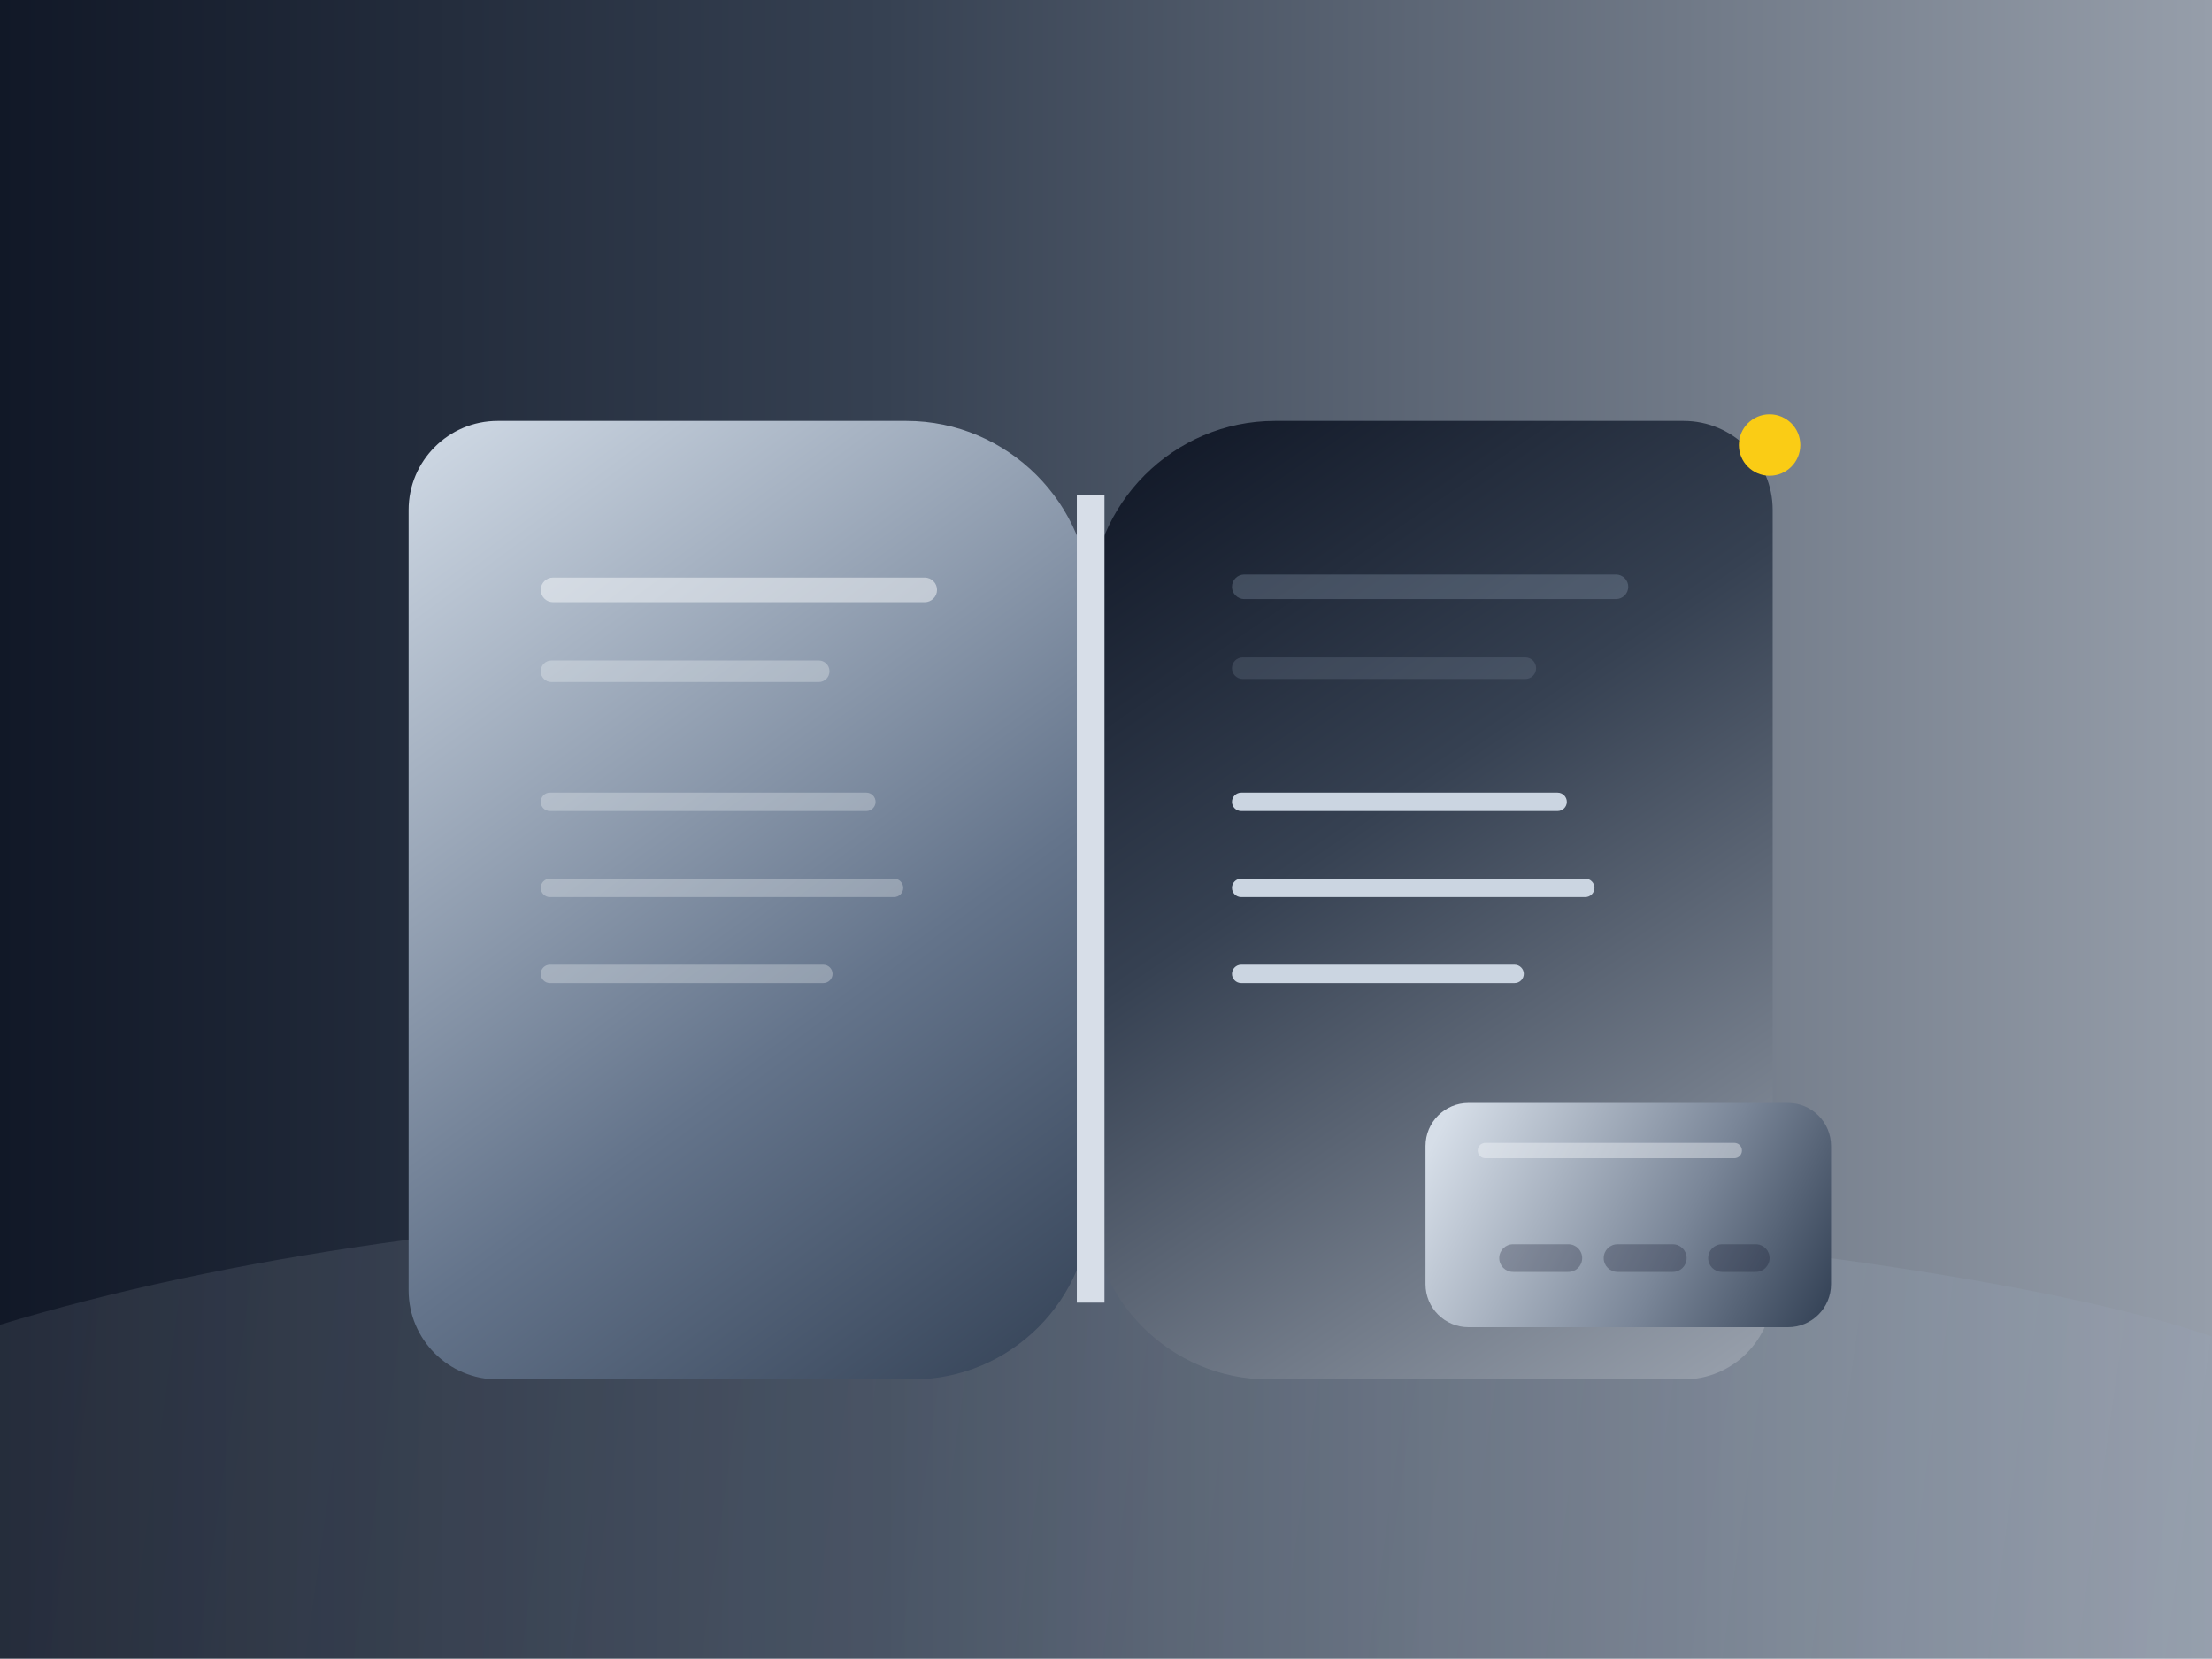
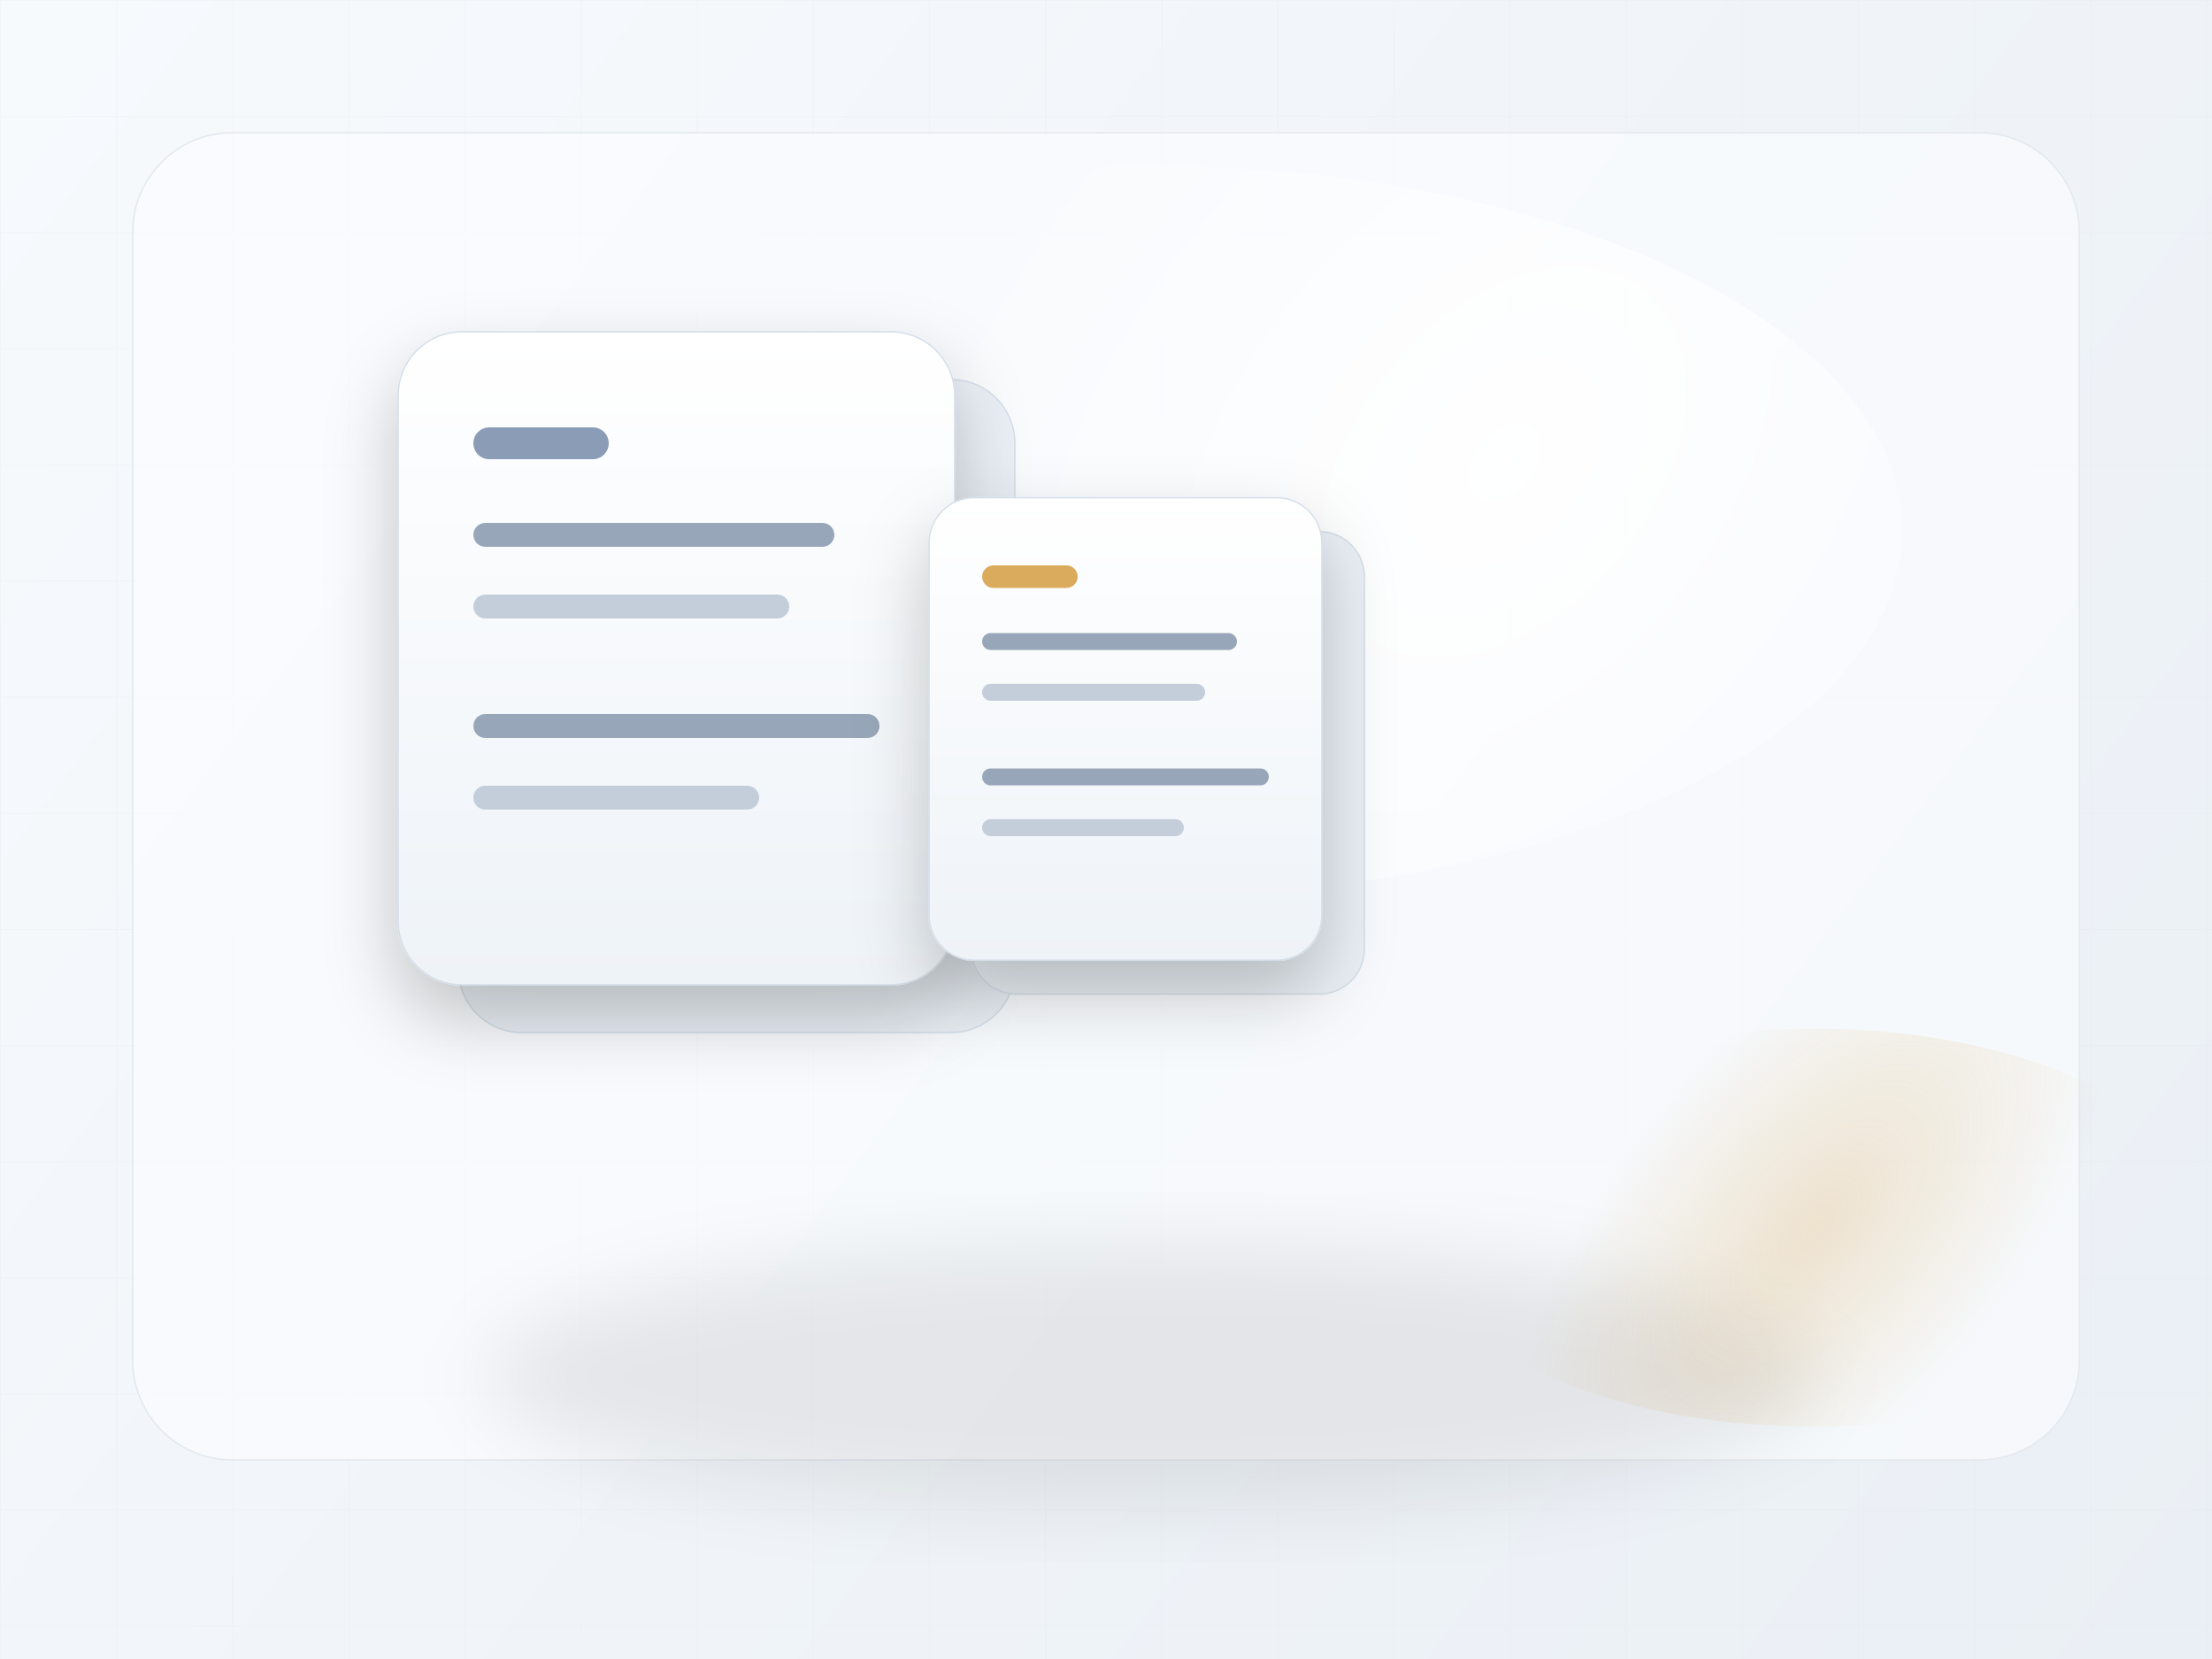
- <svg xmlns="http://www.w3.org/2000/svg" xmlns:xlink="http://www.w3.org/1999/xlink" id="Layer_1" version="1.1" viewBox="0 0 1440 1080">
+ <svg xmlns="http://www.w3.org/2000/svg" width="1600" height="1200" viewBox="0 0 1600 1200" fill="none">
  <defs>
-     <style>
-       .st0 {
-         fill: #0f172a;
-       }
- 
-       .st0, .st1 {
-         fill-opacity: .3;
-       }
- 
-       .st2 {
-         fill: url(#linear-gradient2);
-       }
- 
-       .st3 {
-         fill: url(#linear-gradient1);
-       }
- 
-       .st4 {
-         fill: url(#linear-gradient3);
-       }
- 
-       .st5 {
-         fill: url(#linear-gradient4);
-       }
- 
-       .st6 {
-         fill: #facc15;
-       }
- 
-       .st7 {
-         fill-opacity: .3;
-       }
- 
-       .st7, .st8, .st9 {
-         fill: #f8fafc;
-       }
- 
-       .st8 {
-         fill-opacity: .5;
-       }
- 
-       .st9 {
-         fill-opacity: .4;
-       }
- 
-       .st10 {
-         fill: url(#linear-gradient);
-       }
- 
-       .st11 {
-         fill-opacity: .2;
-       }
- 
-       .st11, .st1 {
-         fill: #94a3b8;
-       }
- 
-       .st12 {
-         fill: #cbd5e1;
-       }
- 
-       .st13 {
-         fill: none;
-         stroke: #d7dee8;
-         stroke-width: 18px;
-       }
- 
-       .st14 {
-         opacity: .9;
-       }
-     </style>
-     <linearGradient id="linear-gradient" x1="-1" y1="539.5" x2="1440" y2="539.5" gradientUnits="userSpaceOnUse">
-       <stop offset="0" stop-color="#111827" />
-       <stop offset=".4" stop-color="#364152" />
-       <stop offset="1" stop-color="#969eaa" />
+     <linearGradient id="support-manuals-bg" x1="0" y1="0" x2="1600" y2="1200" gradientUnits="userSpaceOnUse">
+       <stop offset="0" stop-color="#F7FAFD" />
+       <stop offset="1" stop-color="#EAEFF5" />
    </linearGradient>
-     <linearGradient id="linear-gradient1" x1="-1.3" y1="215.3" x2="1439.7" y2="10.5" gradientTransform="translate(0 1080) scale(1 -1)" gradientUnits="userSpaceOnUse">
-       <stop offset="0" stop-color="#dbe4ef" stop-opacity=".1" />
-       <stop offset="1" stop-color="#94a3b8" stop-opacity=".2" />
+     <radialGradient id="support-manuals-glow" cx="0" cy="0" r="1" gradientUnits="userSpaceOnUse" gradientTransform="translate(1088 336) rotate(130) scale(608 408)">
+       <stop stop-color="#FFFFFF" stop-opacity="0.95" />
+       <stop offset="1" stop-color="#FFFFFF" stop-opacity="0" />
+     </radialGradient>
+     <radialGradient id="support-manuals-amber" cx="0" cy="0" r="1" gradientUnits="userSpaceOnUse" gradientTransform="translate(1312 888) rotate(130) scale(288 144)">
+       <stop stop-color="#D7A24B" stop-opacity="0.26" />
+       <stop offset="1" stop-color="#D7A24B" stop-opacity="0" />
+     </radialGradient>
+     <linearGradient id="support-manuals-panel" x1="0" y1="0" x2="0" y2="1">
+       <stop stop-color="#FFFFFF" />
+       <stop offset="1" stop-color="#EEF3F8" />
    </linearGradient>
-     <linearGradient id="linear-gradient2" x1="266.3" y1="773.4" x2="706.3" y2="177.4" gradientTransform="translate(0 1080) scale(1 -1)" gradientUnits="userSpaceOnUse">
-       <stop offset="0" stop-color="#cbd5e1" />
-       <stop offset=".6" stop-color="#64748b" />
-       <stop offset="1" stop-color="#334155" />
+     <linearGradient id="support-manuals-metal" x1="0" y1="0" x2="1" y2="1">
+       <stop stop-color="#F8FBFF" />
+       <stop offset="0.45" stop-color="#C9D3DF" />
+       <stop offset="1" stop-color="#7E91AF" />
    </linearGradient>
-     <linearGradient id="linear-gradient3" x1="740.2" y1="793.6" x2="1146.2" y2="201.6" gradientTransform="translate(0 1080) scale(1 -1)" xlink:href="#linear-gradient" />
-     <linearGradient id="linear-gradient4" x1="940.6" y1="351.1" x2="1190.6" y2="221.1" gradientTransform="translate(0 1080) scale(1 -1)" gradientUnits="userSpaceOnUse">
-       <stop offset="0" stop-color="#d6dee8" />
-       <stop offset=".6" stop-color="#7a8698" />
-       <stop offset="1" stop-color="#334155" />
+     <linearGradient id="support-manuals-metal-dark" x1="0" y1="0" x2="1" y2="1">
+       <stop stop-color="#3B4758" />
+       <stop offset="1" stop-color="#111827" />
    </linearGradient>
+     <filter id="support-manuals-blur" x="-20%" y="-20%" width="140%" height="140%">
+       <feGaussianBlur stdDeviation="28" />
+     </filter>
+     <filter id="support-manuals-shadow" x="-40%" y="-40%" width="180%" height="200%">
+       <feDropShadow dx="0" dy="24" stdDeviation="26" flood-color="#000814" flood-opacity="0.22" />
+     </filter>
+     <pattern id="support-manuals-grid" width="84" height="84" patternUnits="userSpaceOnUse">
+       <path d="M84 0H0V84" stroke="#D9E1EA" stroke-opacity=".4" stroke-width="1" />
+     </pattern>
  </defs>
-   <rect class="st10" x="-1" y="-.9" width="1441" height="1080.7" />
-   <path class="st3" d="M-1,862.7c297.2-89.9,734.2-102.4,1201.2-42.5,107.4,15,189.8,32.5,239.7,49.9v209.8H-1v-217.3Z" />
-   <g>
-     <path class="st2" d="M266,332c0-32,26-58,58-58h266c66,0,120,54,120,120v388c0,64-52,116-116,116h-270c-32,0-58-26-58-58v-508Z" />
-     <path class="st4" d="M710,394c0-66,54-120,120-120h266c32,0,58,26,58,58v508c0,32-26,58-58,58h-270c-64,0-116-52-116-116v-388Z" />
-     <path class="st13" d="M710,322v526" />
-     <path class="st8" d="M360,376h242c4.4,0,8,3.6,8,8h0c0,4.4-3.6,8-8,8h-242c-4.4,0-8-3.6-8-8h0c0-4.4,3.6-8,8-8Z" />
-     <path class="st7" d="M359,430h174c3.9,0,7,3.1,7,7h0c0,3.9-3.1,7-7,7h-174c-3.9,0-7-3.1-7-7h0c0-3.9,3.1-7,7-7Z" />
-     <path class="st1" d="M810,374h242c4.4,0,8,3.6,8,8h0c0,4.4-3.6,8-8,8h-242c-4.4,0-8-3.6-8-8h0c0-4.4,3.6-8,8-8Z" />
-     <path class="st11" d="M809,428h184c3.9,0,7,3.1,7,7h0c0,3.9-3.1,7-7,7h-184c-3.9,0-7-3.1-7-7h0c0-3.9,3.1-7,7-7Z" />
-     <path class="st7" d="M358,516h206c3.3,0,6,2.7,6,6h0c0,3.3-2.7,6-6,6h-206c-3.3,0-6-2.7-6-6h0c0-3.3,2.7-6,6-6Z" />
-     <path class="st12" d="M808,516h206c3.3,0,6,2.7,6,6h0c0,3.3-2.7,6-6,6h-206c-3.3,0-6-2.7-6-6h0c0-3.3,2.7-6,6-6Z" />
-     <path class="st7" d="M358,572h224c3.3,0,6,2.7,6,6h0c0,3.3-2.7,6-6,6h-224c-3.3,0-6-2.7-6-6h0c0-3.3,2.7-6,6-6Z" />
-     <path class="st12" d="M808,572h224c3.3,0,6,2.7,6,6h0c0,3.3-2.7,6-6,6h-224c-3.3,0-6-2.7-6-6h0c0-3.3,2.7-6,6-6Z" />
-     <path class="st7" d="M358,628h178c3.3,0,6,2.7,6,6h0c0,3.3-2.7,6-6,6h-178c-3.3,0-6-2.7-6-6h0c0-3.3,2.7-6,6-6Z" />
-     <path class="st12" d="M808,628h178c3.3,0,6,2.7,6,6h0c0,3.3-2.7,6-6,6h-178c-3.3,0-6-2.7-6-6h0c0-3.3,2.7-6,6-6Z" />
+   <rect width="1600" height="1200" fill="url(#support-manuals-bg)" />
+   <rect width="1600" height="1200" fill="url(#support-manuals-grid)" opacity=".55" />
+   <rect x="96" y="96" width="1408" height="960" rx="72" fill="#FBFDFF" fill-opacity=".68" stroke="#E3E8EF" stroke-opacity="1" />
+   <ellipse cx="832" cy="996" rx="480" ry="96" fill="#0B1120" fill-opacity=".08" filter="url(#support-manuals-blur)" />
+   <ellipse cx="832" cy="384" rx="544" ry="264" fill="url(#support-manuals-glow)" />
+   <ellipse cx="1312" cy="888" rx="288" ry="144" fill="url(#support-manuals-amber)" />
+   <g transform="translate(288 240)">
+     <rect x="43.52" y="34.56" width="402.56" height="472.32" rx="46.08" fill="#E9EFF5" stroke="#D4DEE8" />
+     <rect x="0" y="0" width="402.56" height="472.32" rx="46.08" fill="url(#support-manuals-panel)" stroke="#D4DEE8" filter="url(#support-manuals-shadow)" />
+     <rect x="54.4" y="69.12" width="97.92" height="23.04" rx="11.52" fill="#7E91AF" opacity=".9" />
+     <rect x="54.4" y="138.24" width="261.12" height="17.28" rx="8.64" fill="#97A6B8" />
+     <rect x="54.4" y="190.08" width="228.48" height="17.28" rx="8.64" fill="#C3CEDA" />
+     <rect x="54.4" y="276.48" width="293.76" height="17.28" rx="8.64" fill="#97A6B8" />
+     <rect x="54.4" y="328.32" width="206.72" height="17.28" rx="8.64" fill="#C3CEDA" />
  </g>
-   <g>
-     <rect class="st5" x="928" y="718" width="264" height="146" rx="28" ry="28" />
-     <path class="st9" d="M967,744h162c2.8,0,5,2.2,5,5h0c0,2.8-2.2,5-5,5h-162c-2.8,0-5-2.2-5-5h0c0-2.8,2.2-5,5-5Z" />
-     <g class="st14">
-       <path class="st0" d="M985,810h36c5,0,9,4,9,9h0c0,5-4,9-9,9h-36c-5,0-9-4-9-9h0c0-5,4-9,9-9Z" />
-       <path class="st0" d="M1053,810h36c5,0,9,4,9,9h0c0,5-4,9-9,9h-36c-5,0-9-4-9-9h0c0-5,4-9,9-9Z" />
-       <path class="st0" d="M1121,810h22c5,0,9,4,9,9h0c0,5-4,9-9,9h-22c-5,0-9-4-9-9h0c0-5,4-9,9-9Z" />
-     </g>
+   <g transform="translate(672 360)">
+     <rect x="30.72" y="24.48" width="284.16" height="334.56" rx="32.64" fill="#E9EFF5" stroke="#D4DEE8" />
+     <rect x="0" y="0" width="284.16" height="334.56" rx="32.64" fill="url(#support-manuals-panel)" stroke="#D4DEE8" filter="url(#support-manuals-shadow)" />
+     <rect x="38.4" y="48.96" width="69.12" height="16.32" rx="8.16" fill="#D7A24B" opacity=".9" />
+     <rect x="38.4" y="97.92" width="184.32" height="12.24" rx="6.12" fill="#97A6B8" />
+     <rect x="38.4" y="134.64" width="161.28" height="12.24" rx="6.12" fill="#C3CEDA" />
+     <rect x="38.4" y="195.84" width="207.36" height="12.24" rx="6.12" fill="#97A6B8" />
+     <rect x="38.4" y="232.56" width="145.92" height="12.24" rx="6.12" fill="#C3CEDA" />
  </g>
-   <circle class="st6" cx="1152" cy="289.7" r="20" />
</svg>
